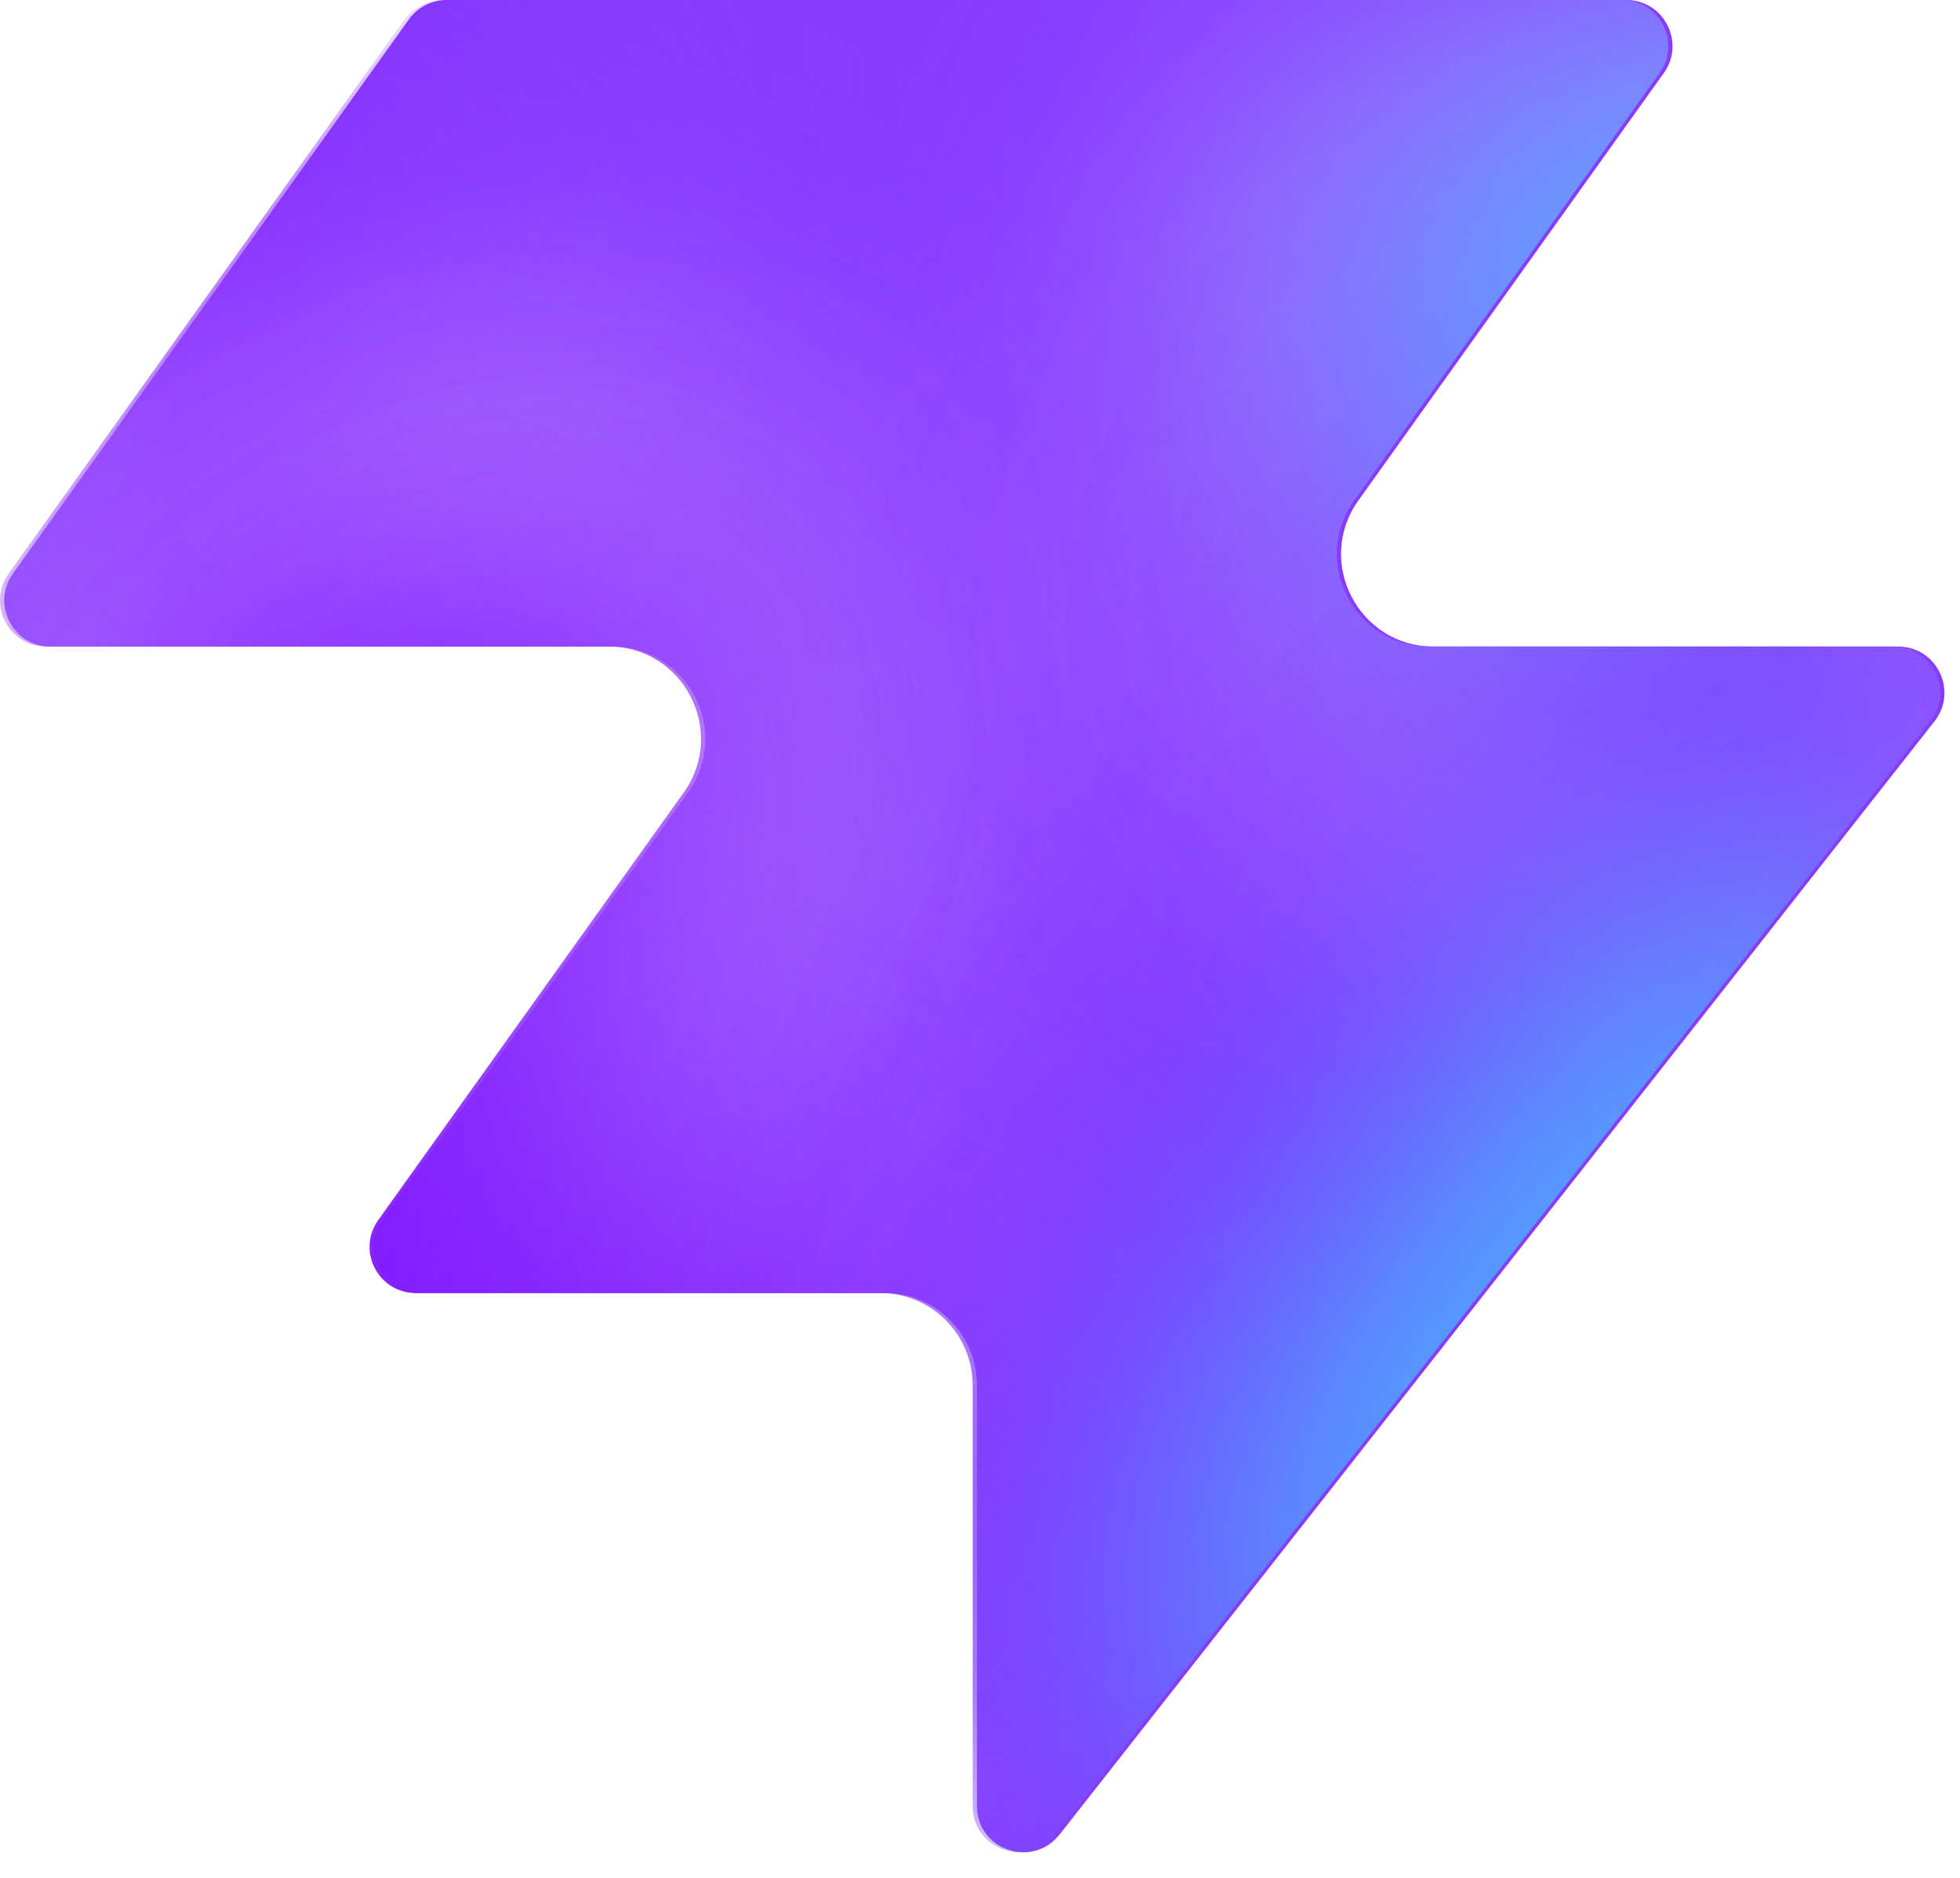
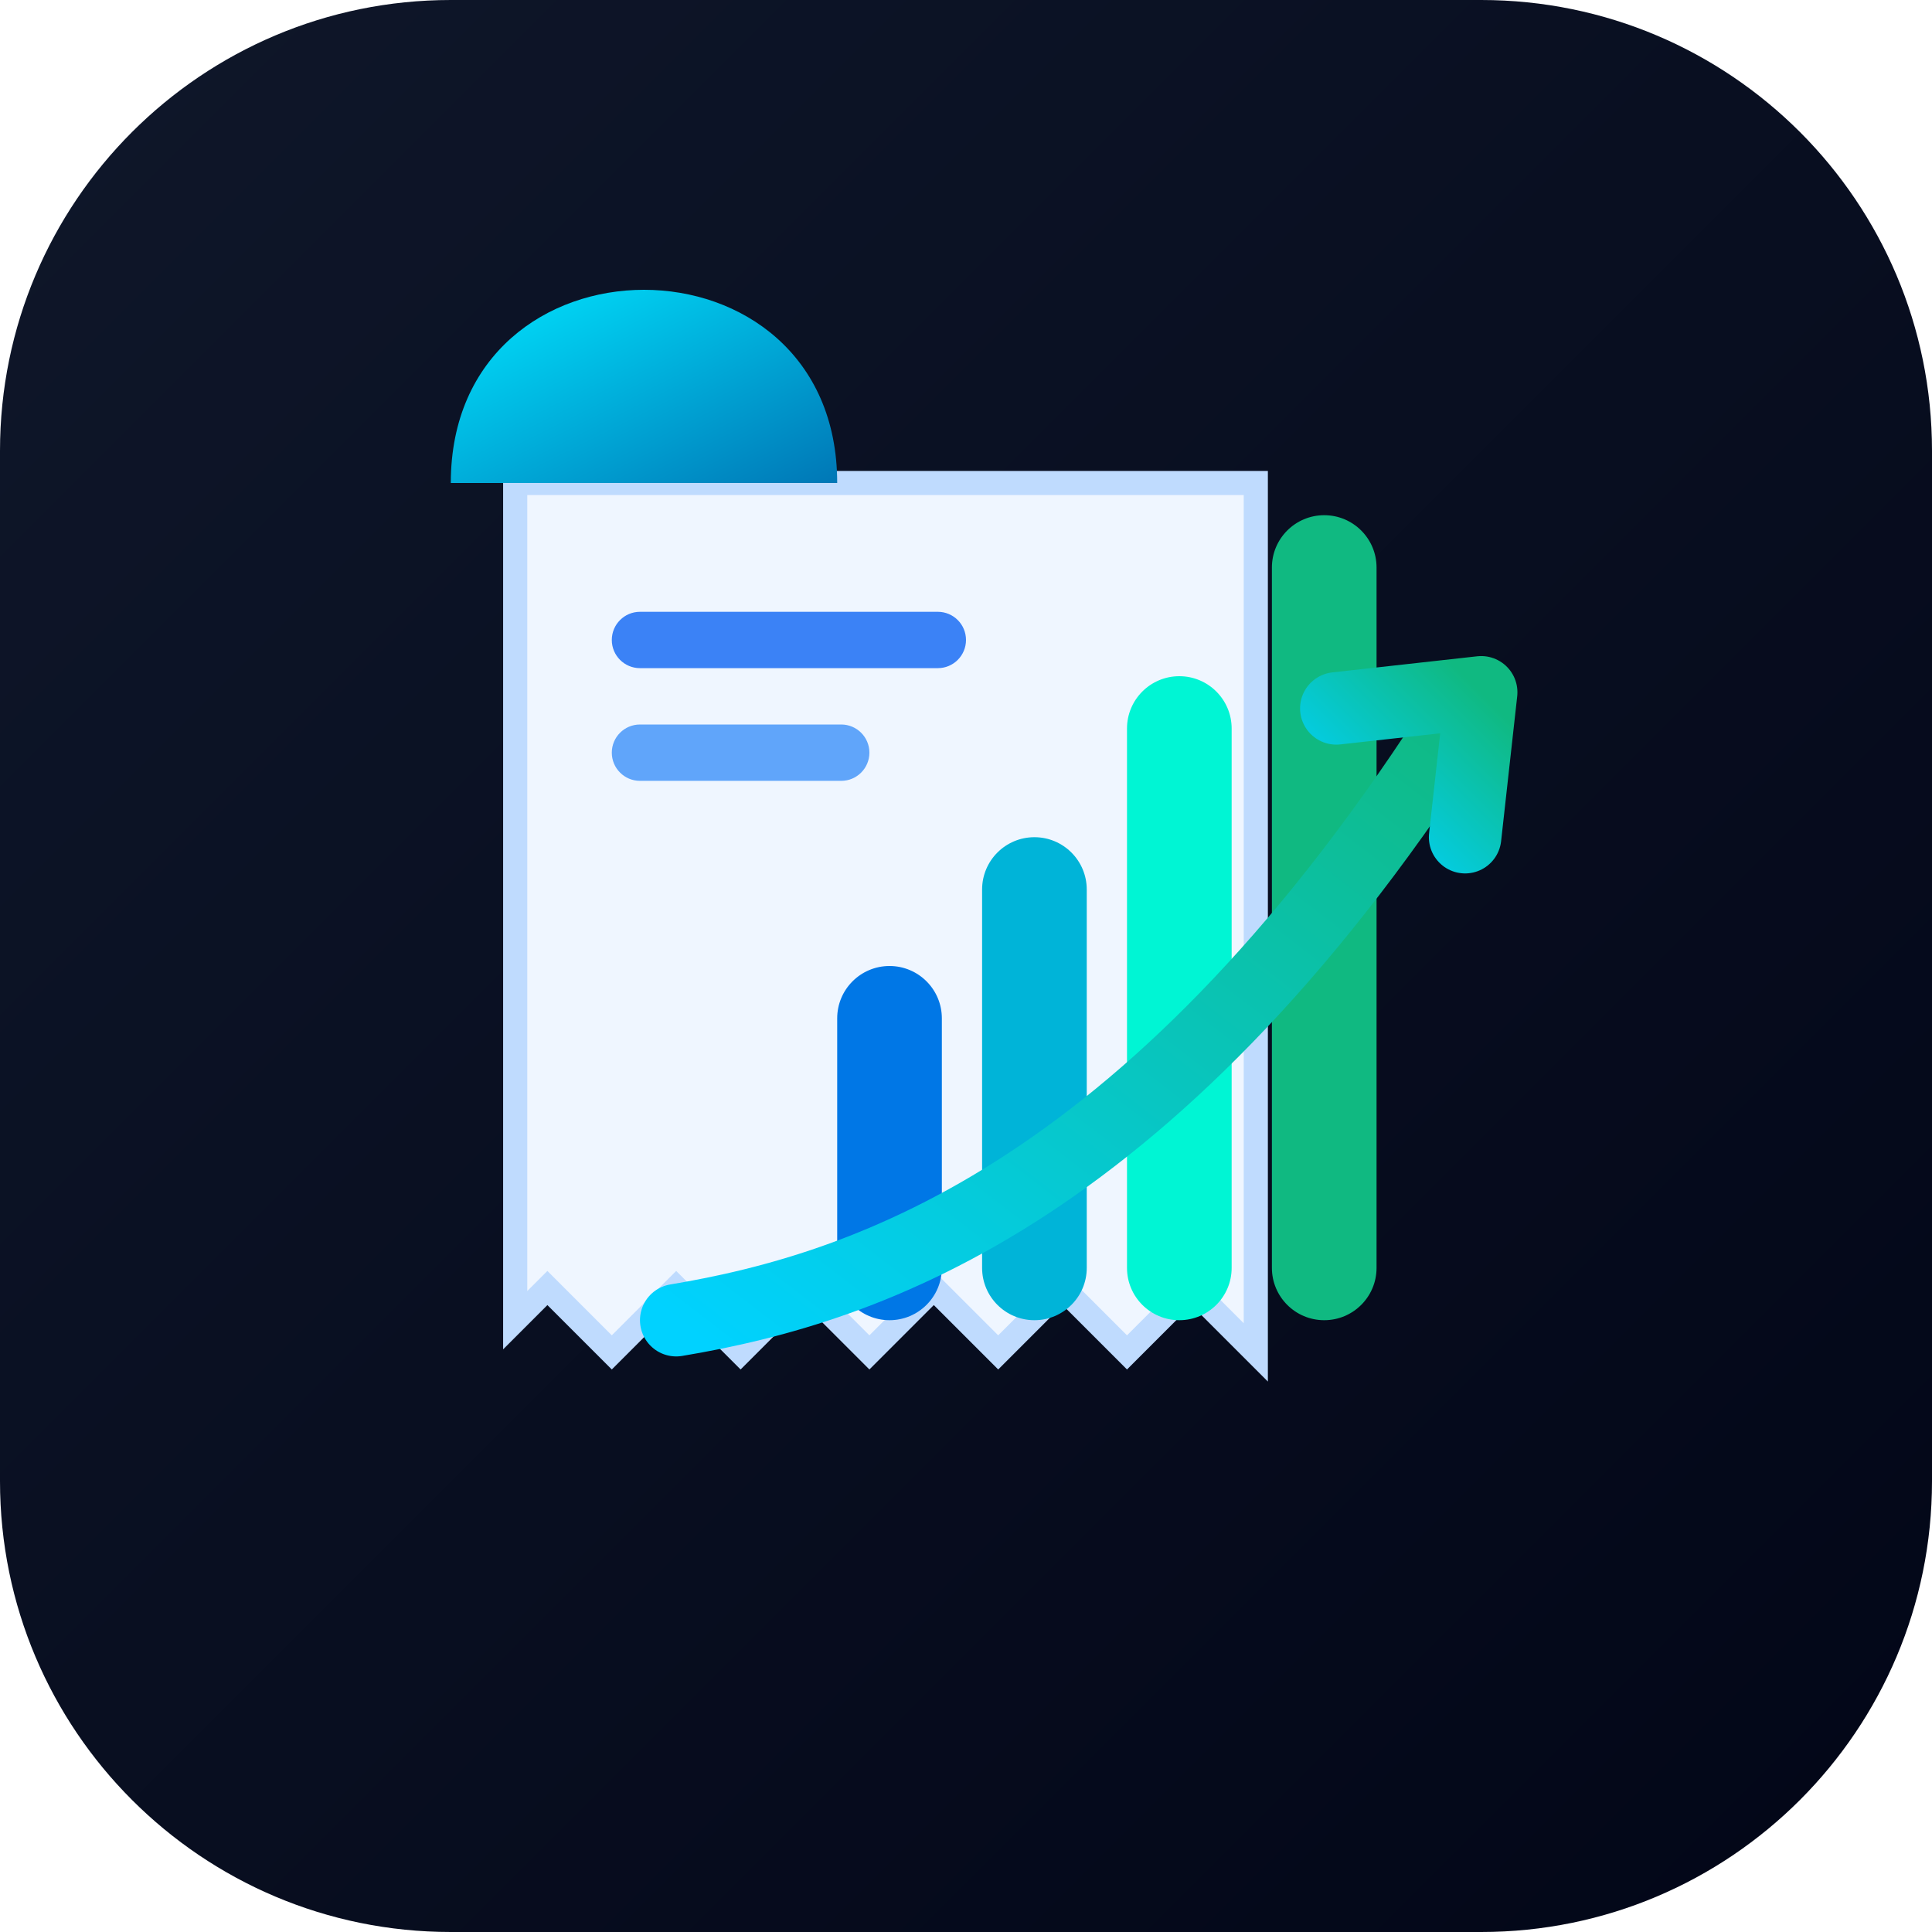
- <svg xmlns="http://www.w3.org/2000/svg" width="48" height="46" fill="none" viewBox="0 0 48 46">
-   <path fill="#863bff" d="M25.946 44.938c-.664.845-2.021.375-2.021-.698V33.937a2.26 2.26 0 0 0-2.262-2.262H10.287c-.92 0-1.456-1.04-.92-1.788l7.48-10.471c1.07-1.497 0-3.578-1.842-3.578H1.237c-.92 0-1.456-1.04-.92-1.788L10.013.474c.214-.297.556-.474.92-.474h28.894c.92 0 1.456 1.04.92 1.788l-7.48 10.471c-1.07 1.498 0 3.579 1.842 3.579h11.377c.943 0 1.473 1.088.89 1.83L25.947 44.94z" style="fill:#863bff;fill:color(display-p3 .525 .23 1);fill-opacity:1" />
-   <mask id="a" width="48" height="46" x="0" y="0" maskUnits="userSpaceOnUse" style="mask-type:alpha">
-     <path fill="#000" d="M25.842 44.938c-.664.844-2.021.375-2.021-.698V33.937a2.26 2.26 0 0 0-2.262-2.262H10.183c-.92 0-1.456-1.04-.92-1.788l7.48-10.471c1.07-1.498 0-3.579-1.842-3.579H1.133c-.92 0-1.456-1.04-.92-1.787L9.91.473c.214-.297.556-.474.92-.474h28.894c.92 0 1.456 1.04.92 1.788l-7.48 10.471c-1.07 1.498 0 3.578 1.842 3.578h11.377c.943 0 1.473 1.088.89 1.832L25.843 44.94z" style="fill:#000;fill-opacity:1" />
-   </mask>
-   <g mask="url(#a)">
-     <g filter="url(#b)">
-       <ellipse cx="5.508" cy="14.704" fill="#ede6ff" rx="5.508" ry="14.704" style="fill:#ede6ff;fill:color(display-p3 .927 .903 1);fill-opacity:1" transform="matrix(.00324 1 1 -.00324 -4.47 31.516)" />
-     </g>
-     <g filter="url(#c)">
-       <ellipse cx="10.399" cy="29.851" fill="#ede6ff" rx="10.399" ry="29.851" style="fill:#ede6ff;fill:color(display-p3 .927 .903 1);fill-opacity:1" transform="matrix(.00324 1 1 -.00324 -39.328 7.883)" />
-     </g>
-     <g filter="url(#d)">
-       <ellipse cx="5.508" cy="30.487" fill="#7e14ff" rx="5.508" ry="30.487" style="fill:#7e14ff;fill:color(display-p3 .492 .077 1);fill-opacity:1" transform="rotate(89.814 -25.913 -14.639)scale(1 -1)" />
-     </g>
-     <g filter="url(#e)">
-       <ellipse cx="5.508" cy="30.599" fill="#7e14ff" rx="5.508" ry="30.599" style="fill:#7e14ff;fill:color(display-p3 .492 .077 1);fill-opacity:1" transform="rotate(89.814 -32.644 -3.334)scale(1 -1)" />
-     </g>
-     <g filter="url(#f)">
-       <ellipse cx="5.508" cy="30.599" fill="#7e14ff" rx="5.508" ry="30.599" style="fill:#7e14ff;fill:color(display-p3 .492 .077 1);fill-opacity:1" transform="matrix(.00324 1 1 -.00324 -34.34 30.47)" />
-     </g>
-     <g filter="url(#g)">
-       <ellipse cx="14.072" cy="22.078" fill="#ede6ff" rx="14.072" ry="22.078" style="fill:#ede6ff;fill:color(display-p3 .927 .903 1);fill-opacity:1" transform="rotate(93.35 24.506 48.493)scale(-1 1)" />
-     </g>
-     <g filter="url(#h)">
-       <ellipse cx="3.47" cy="21.501" fill="#7e14ff" rx="3.47" ry="21.501" style="fill:#7e14ff;fill:color(display-p3 .492 .077 1);fill-opacity:1" transform="rotate(89.009 28.708 47.59)scale(-1 1)" />
-     </g>
-     <g filter="url(#i)">
-       <ellipse cx="3.47" cy="21.501" fill="#7e14ff" rx="3.47" ry="21.501" style="fill:#7e14ff;fill:color(display-p3 .492 .077 1);fill-opacity:1" transform="rotate(89.009 28.708 47.59)scale(-1 1)" />
-     </g>
-     <g filter="url(#j)">
-       <ellipse cx=".387" cy="8.972" fill="#7e14ff" rx="4.407" ry="29.108" style="fill:#7e14ff;fill:color(display-p3 .492 .077 1);fill-opacity:1" transform="rotate(39.51 .387 8.972)" />
-     </g>
-     <g filter="url(#k)">
-       <ellipse cx="47.523" cy="-6.092" fill="#7e14ff" rx="4.407" ry="29.108" style="fill:#7e14ff;fill:color(display-p3 .492 .077 1);fill-opacity:1" transform="rotate(37.892 47.523 -6.092)" />
-     </g>
-     <g filter="url(#l)">
-       <ellipse cx="41.412" cy="6.333" fill="#47bfff" rx="5.971" ry="9.665" style="fill:#47bfff;fill:color(display-p3 .28 .748 1);fill-opacity:1" transform="rotate(37.892 41.412 6.333)" />
-     </g>
-     <g filter="url(#m)">
-       <ellipse cx="-1.879" cy="38.332" fill="#7e14ff" rx="4.407" ry="29.108" style="fill:#7e14ff;fill:color(display-p3 .492 .077 1);fill-opacity:1" transform="rotate(37.892 -1.88 38.332)" />
-     </g>
-     <g filter="url(#n)">
-       <ellipse cx="-1.879" cy="38.332" fill="#7e14ff" rx="4.407" ry="29.108" style="fill:#7e14ff;fill:color(display-p3 .492 .077 1);fill-opacity:1" transform="rotate(37.892 -1.88 38.332)" />
-     </g>
-     <g filter="url(#o)">
-       <ellipse cx="35.651" cy="29.907" fill="#7e14ff" rx="4.407" ry="29.108" style="fill:#7e14ff;fill:color(display-p3 .492 .077 1);fill-opacity:1" transform="rotate(37.892 35.651 29.907)" />
-     </g>
-     <g filter="url(#p)">
-       <ellipse cx="38.418" cy="32.4" fill="#47bfff" rx="5.971" ry="15.297" style="fill:#47bfff;fill:color(display-p3 .28 .748 1);fill-opacity:1" transform="rotate(37.892 38.418 32.4)" />
-     </g>
-   </g>
+ <svg xmlns="http://www.w3.org/2000/svg" viewBox="0 0 120 120" width="100%" height="100%">
  <defs>
-     <filter id="b" width="60.045" height="41.654" x="-19.77" y="16.149" color-interpolation-filters="sRGB" filterUnits="userSpaceOnUse">
-       <feFlood flood-opacity="0" result="BackgroundImageFix" />
-       <feBlend in="SourceGraphic" in2="BackgroundImageFix" result="shape" />
-       <feGaussianBlur result="effect1_foregroundBlur_2002_17158" stdDeviation="7.659" />
-     </filter>
-     <filter id="c" width="90.34" height="51.437" x="-54.613" y="-7.533" color-interpolation-filters="sRGB" filterUnits="userSpaceOnUse">
-       <feFlood flood-opacity="0" result="BackgroundImageFix" />
-       <feBlend in="SourceGraphic" in2="BackgroundImageFix" result="shape" />
-       <feGaussianBlur result="effect1_foregroundBlur_2002_17158" stdDeviation="7.659" />
-     </filter>
-     <filter id="d" width="79.355" height="29.4" x="-49.64" y="2.03" color-interpolation-filters="sRGB" filterUnits="userSpaceOnUse">
-       <feFlood flood-opacity="0" result="BackgroundImageFix" />
-       <feBlend in="SourceGraphic" in2="BackgroundImageFix" result="shape" />
-       <feGaussianBlur result="effect1_foregroundBlur_2002_17158" stdDeviation="4.596" />
-     </filter>
-     <filter id="e" width="79.579" height="29.4" x="-45.045" y="20.029" color-interpolation-filters="sRGB" filterUnits="userSpaceOnUse">
-       <feFlood flood-opacity="0" result="BackgroundImageFix" />
-       <feBlend in="SourceGraphic" in2="BackgroundImageFix" result="shape" />
-       <feGaussianBlur result="effect1_foregroundBlur_2002_17158" stdDeviation="4.596" />
-     </filter>
-     <filter id="f" width="79.579" height="29.4" x="-43.513" y="21.178" color-interpolation-filters="sRGB" filterUnits="userSpaceOnUse">
-       <feFlood flood-opacity="0" result="BackgroundImageFix" />
-       <feBlend in="SourceGraphic" in2="BackgroundImageFix" result="shape" />
-       <feGaussianBlur result="effect1_foregroundBlur_2002_17158" stdDeviation="4.596" />
-     </filter>
-     <filter id="g" width="74.749" height="58.852" x="15.756" y="-17.901" color-interpolation-filters="sRGB" filterUnits="userSpaceOnUse">
-       <feFlood flood-opacity="0" result="BackgroundImageFix" />
-       <feBlend in="SourceGraphic" in2="BackgroundImageFix" result="shape" />
-       <feGaussianBlur result="effect1_foregroundBlur_2002_17158" stdDeviation="7.659" />
-     </filter>
-     <filter id="h" width="61.377" height="25.362" x="23.548" y="2.284" color-interpolation-filters="sRGB" filterUnits="userSpaceOnUse">
-       <feFlood flood-opacity="0" result="BackgroundImageFix" />
-       <feBlend in="SourceGraphic" in2="BackgroundImageFix" result="shape" />
-       <feGaussianBlur result="effect1_foregroundBlur_2002_17158" stdDeviation="4.596" />
-     </filter>
-     <filter id="i" width="61.377" height="25.362" x="23.548" y="2.284" color-interpolation-filters="sRGB" filterUnits="userSpaceOnUse">
-       <feFlood flood-opacity="0" result="BackgroundImageFix" />
-       <feBlend in="SourceGraphic" in2="BackgroundImageFix" result="shape" />
-       <feGaussianBlur result="effect1_foregroundBlur_2002_17158" stdDeviation="4.596" />
-     </filter>
-     <filter id="j" width="56.045" height="63.649" x="-27.636" y="-22.853" color-interpolation-filters="sRGB" filterUnits="userSpaceOnUse">
-       <feFlood flood-opacity="0" result="BackgroundImageFix" />
-       <feBlend in="SourceGraphic" in2="BackgroundImageFix" result="shape" />
-       <feGaussianBlur result="effect1_foregroundBlur_2002_17158" stdDeviation="4.596" />
-     </filter>
-     <filter id="k" width="54.814" height="64.646" x="20.116" y="-38.415" color-interpolation-filters="sRGB" filterUnits="userSpaceOnUse">
-       <feFlood flood-opacity="0" result="BackgroundImageFix" />
-       <feBlend in="SourceGraphic" in2="BackgroundImageFix" result="shape" />
-       <feGaussianBlur result="effect1_foregroundBlur_2002_17158" stdDeviation="4.596" />
-     </filter>
-     <filter id="l" width="33.541" height="35.313" x="24.641" y="-11.323" color-interpolation-filters="sRGB" filterUnits="userSpaceOnUse">
-       <feFlood flood-opacity="0" result="BackgroundImageFix" />
-       <feBlend in="SourceGraphic" in2="BackgroundImageFix" result="shape" />
-       <feGaussianBlur result="effect1_foregroundBlur_2002_17158" stdDeviation="4.596" />
-     </filter>
-     <filter id="m" width="54.814" height="64.646" x="-29.286" y="6.009" color-interpolation-filters="sRGB" filterUnits="userSpaceOnUse">
-       <feFlood flood-opacity="0" result="BackgroundImageFix" />
-       <feBlend in="SourceGraphic" in2="BackgroundImageFix" result="shape" />
-       <feGaussianBlur result="effect1_foregroundBlur_2002_17158" stdDeviation="4.596" />
-     </filter>
-     <filter id="n" width="54.814" height="64.646" x="-29.286" y="6.009" color-interpolation-filters="sRGB" filterUnits="userSpaceOnUse">
-       <feFlood flood-opacity="0" result="BackgroundImageFix" />
-       <feBlend in="SourceGraphic" in2="BackgroundImageFix" result="shape" />
-       <feGaussianBlur result="effect1_foregroundBlur_2002_17158" stdDeviation="4.596" />
-     </filter>
-     <filter id="o" width="54.814" height="64.646" x="8.244" y="-2.416" color-interpolation-filters="sRGB" filterUnits="userSpaceOnUse">
-       <feFlood flood-opacity="0" result="BackgroundImageFix" />
-       <feBlend in="SourceGraphic" in2="BackgroundImageFix" result="shape" />
-       <feGaussianBlur result="effect1_foregroundBlur_2002_17158" stdDeviation="4.596" />
-     </filter>
-     <filter id="p" width="39.409" height="43.623" x="18.713" y="10.588" color-interpolation-filters="sRGB" filterUnits="userSpaceOnUse">
-       <feFlood flood-opacity="0" result="BackgroundImageFix" />
-       <feBlend in="SourceGraphic" in2="BackgroundImageFix" result="shape" />
-       <feGaussianBlur result="effect1_foregroundBlur_2002_17158" stdDeviation="4.596" />
-     </filter>
+     <linearGradient id="favBg" x1="0%" y1="0%" x2="100%" y2="100%">
+       <stop offset="0%" stop-color="#0F172A" />
+       <stop offset="100%" stop-color="#020617" />
+     </linearGradient>
+     <linearGradient id="fCurl" x1="0%" y1="0%" x2="100%" y2="100%">
+       <stop offset="0%" stop-color="#00E5FF" />
+       <stop offset="100%" stop-color="#0077B6" />
+     </linearGradient>
+     <linearGradient id="fArr" x1="0%" y1="100%" x2="100%" y2="0%">
+       <stop offset="0%" stop-color="#00D2FF" />
+       <stop offset="100%" stop-color="#10B981" />
+     </linearGradient>
  </defs>
+   <rect width="120" height="120" rx="28" fill="url(#favBg)" />
+   <path d="M 32 30 L 78 30 L 78 84 L 74 80 L 70 84 L 66 80 L 62 84 L 58 80 L 54 84 L 50 80 L 46 84 L 42 80 L 38 84 L 34 80 L 32 82 Z" fill="#EFF6FF" stroke="#BFDBFE" stroke-width="1.5" />
+   <path d="M 28 30 C 28 14, 52 14, 52 30 C 44 30, 36 30, 28 30 Z" fill="url(#fCurl)" />
+   <rect x="38" y="38" width="22" height="3.5" rx="1.75" fill="#3B82F6" />
+   <rect x="38" y="45" width="16" height="3.5" rx="1.75" fill="#60A5FA" />
+   <rect x="52" y="60" width="6.5" height="22" rx="3.25" fill="#0077E6" />
+   <rect x="61" y="52" width="6.5" height="30" rx="3.25" fill="#00B4D8" />
+   <rect x="70" y="42" width="6.5" height="40" rx="3.25" fill="#00F5D4" />
+   <rect x="79" y="32" width="6.5" height="50" rx="3.25" fill="#10B981" />
+   <path d="M 42 82 C 54 80, 72 74, 91 44" fill="none" stroke="url(#fArr)" stroke-width="4.5" stroke-linecap="round" />
+   <path d="M 83 44 L 92 43 L 91 52" fill="none" stroke="url(#fArr)" stroke-width="4.5" stroke-linecap="round" stroke-linejoin="round" />
</svg>
